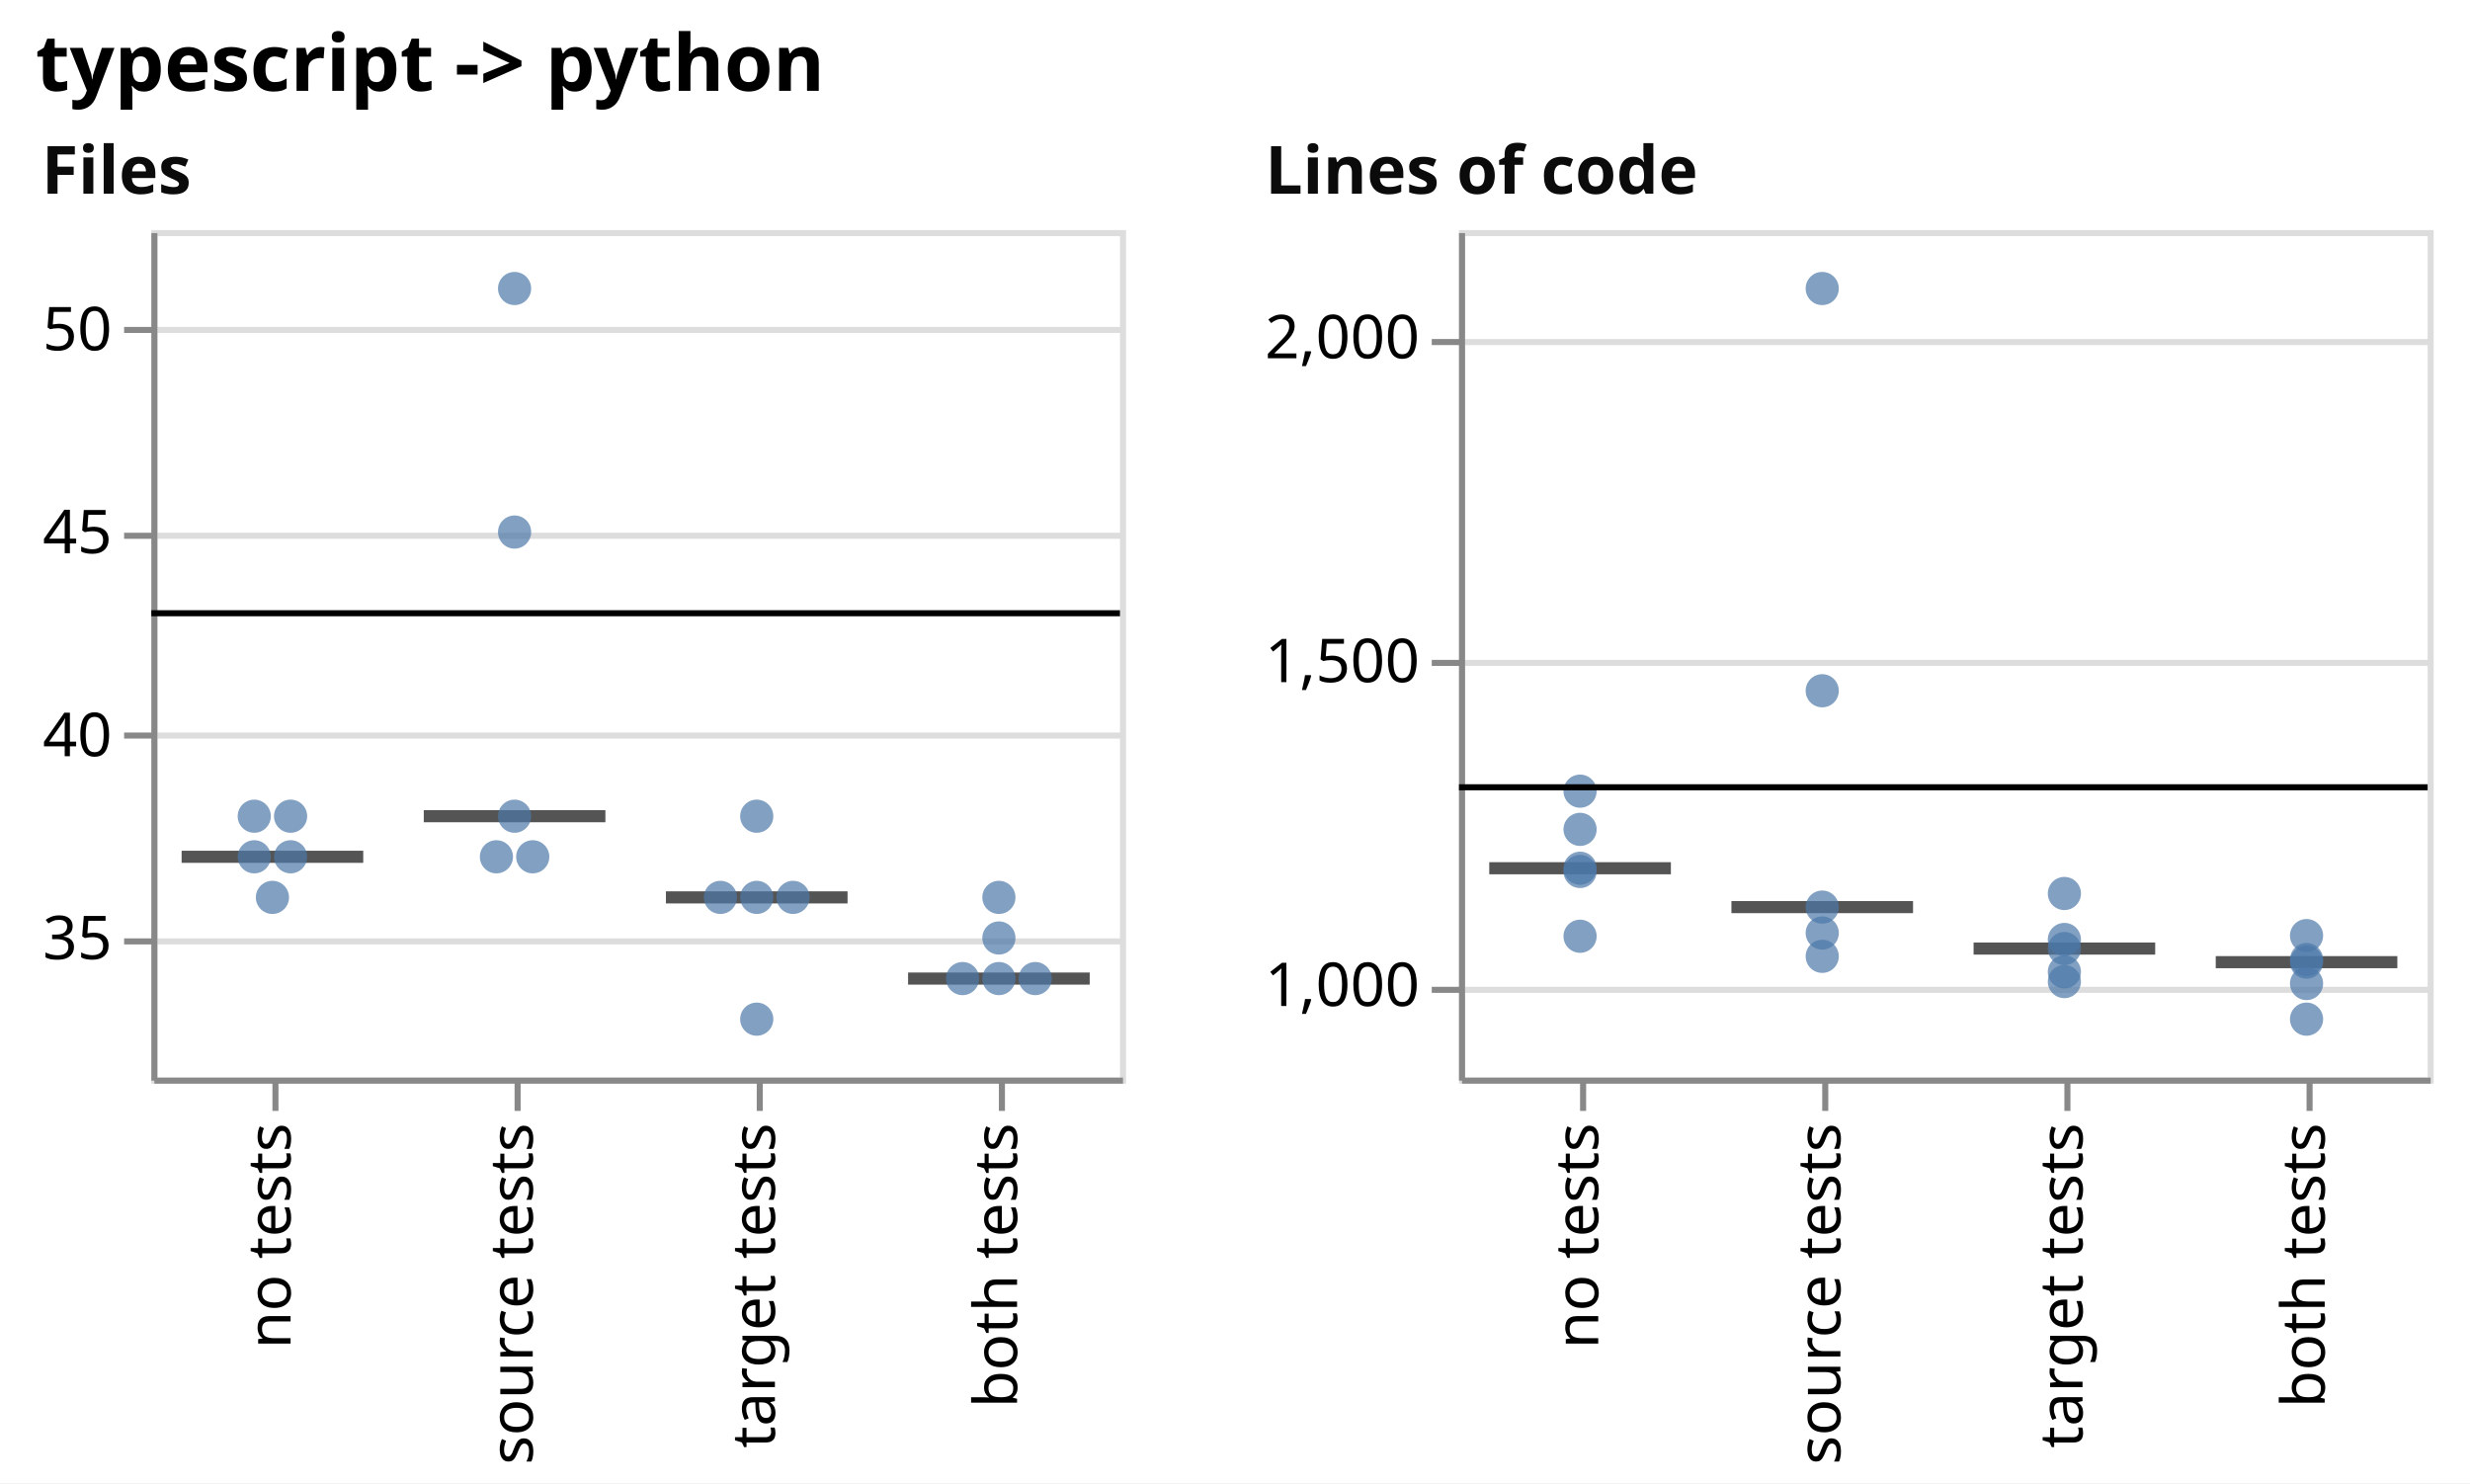
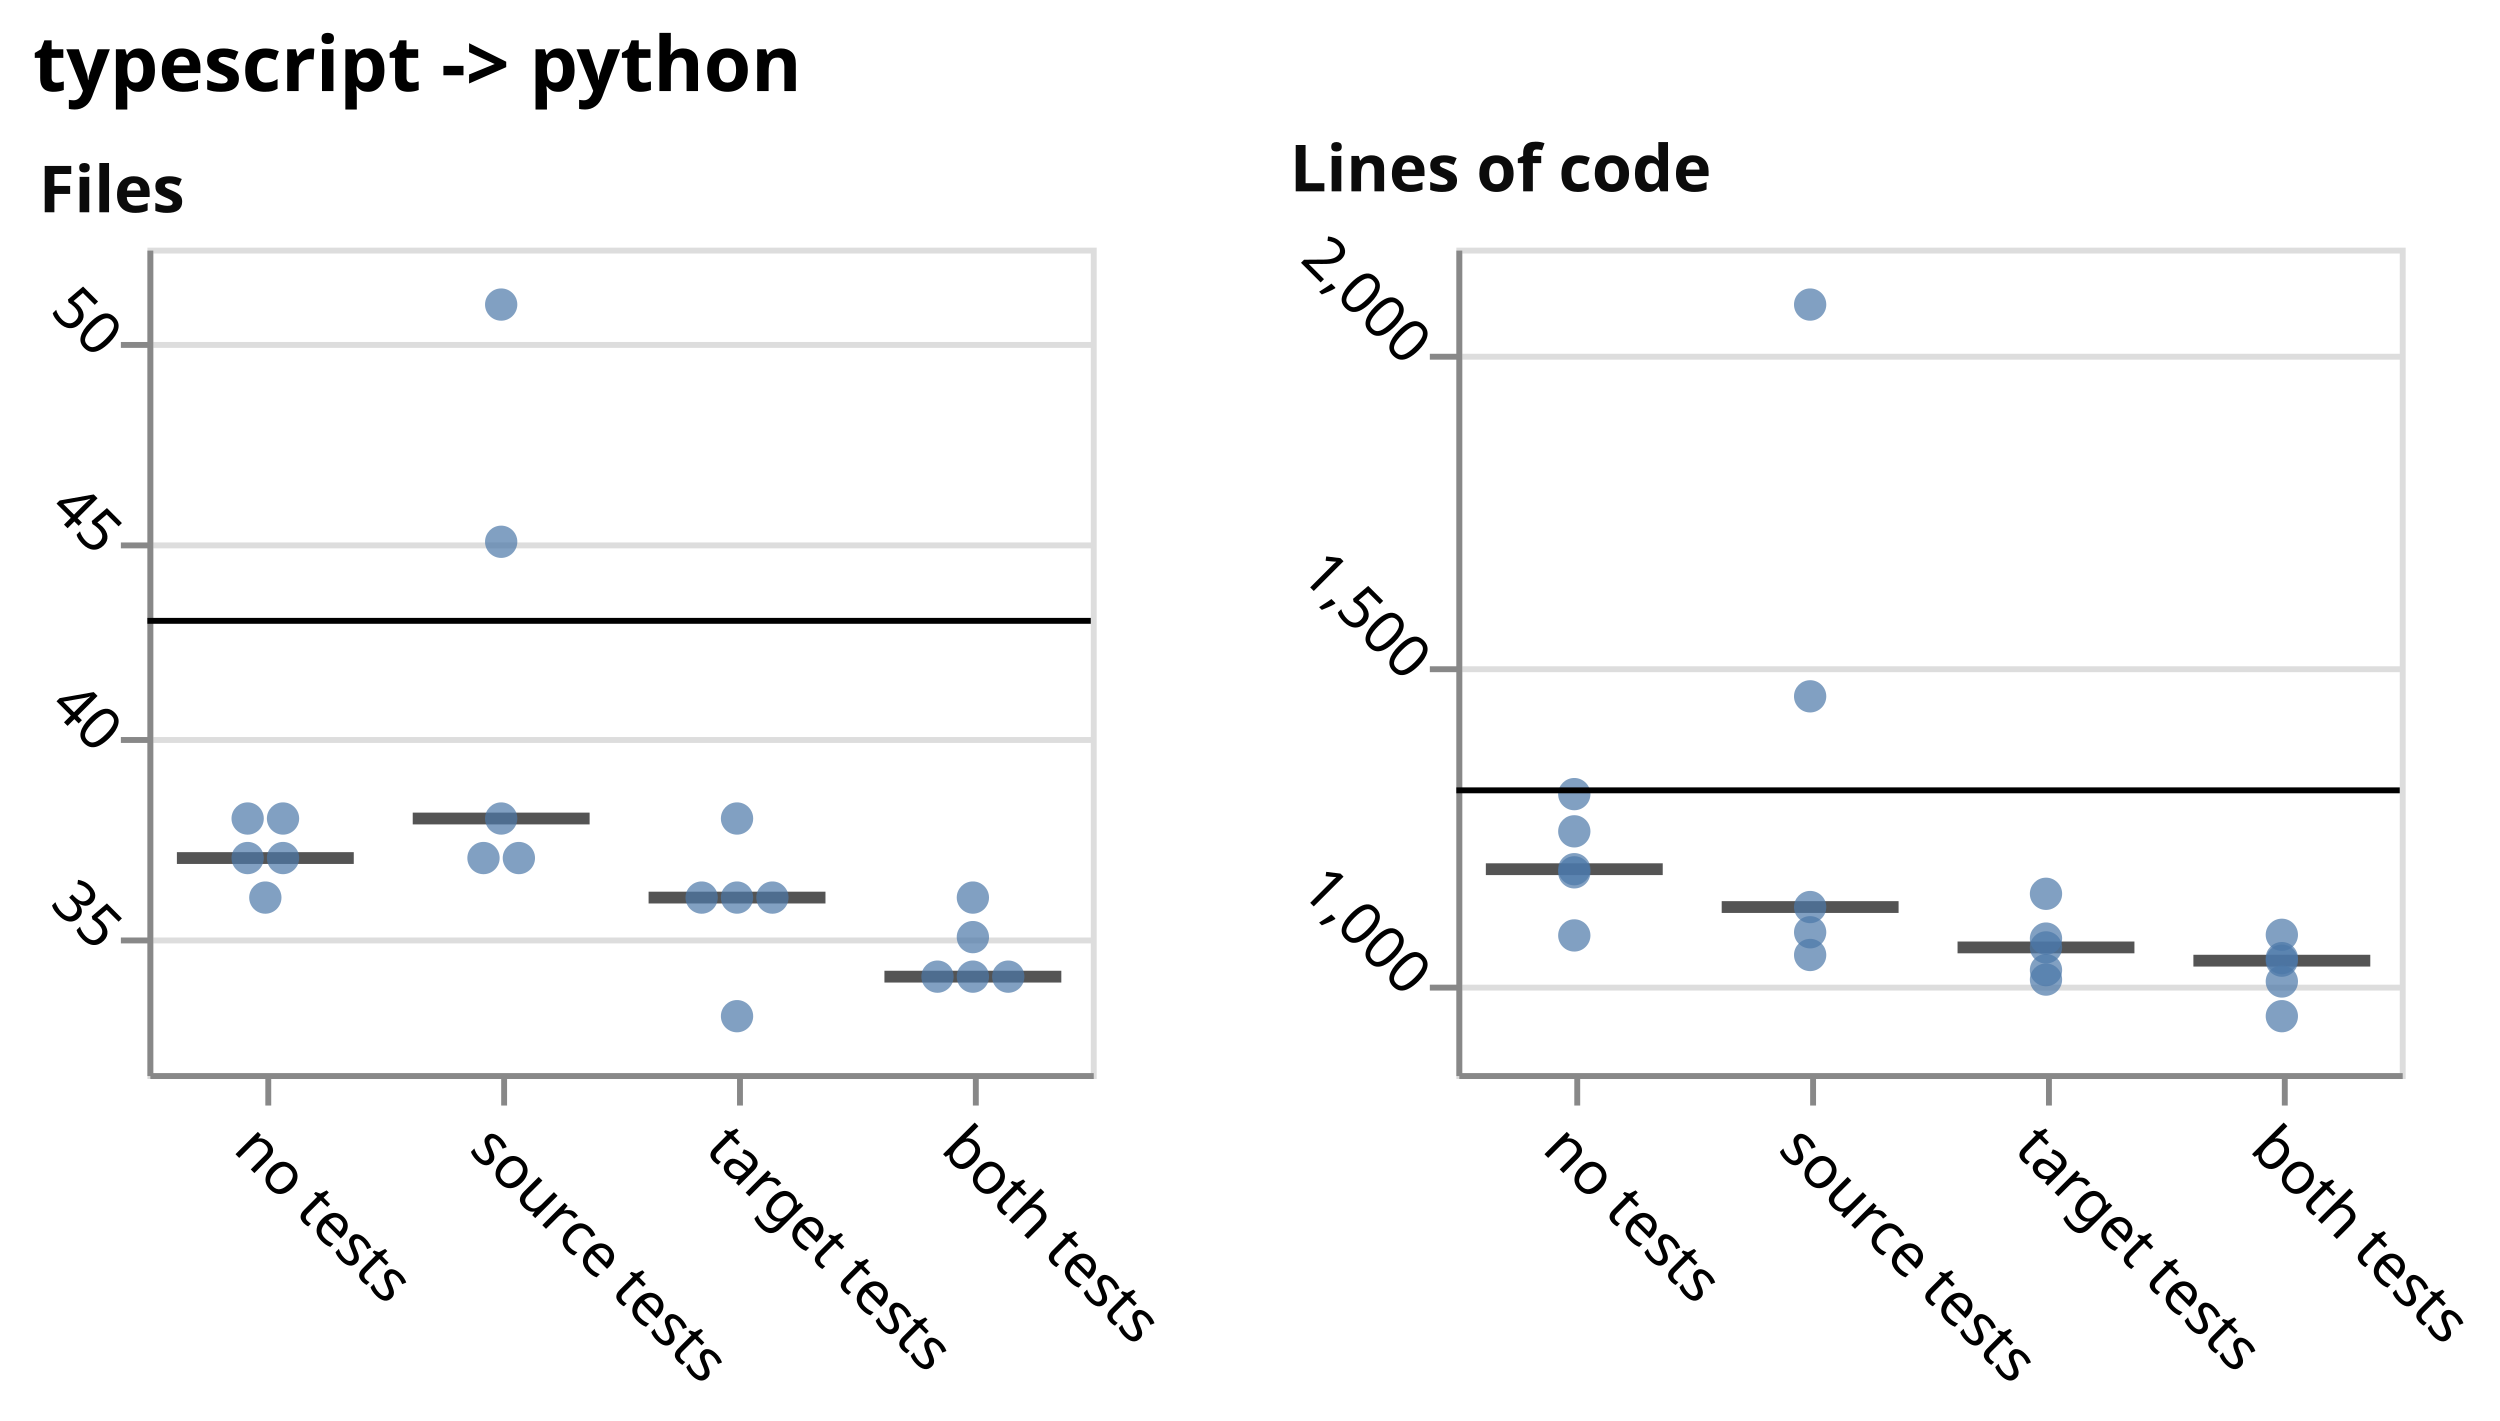
- <svg xmlns="http://www.w3.org/2000/svg" version="1.1" class="marks" width="408" height="245" viewBox="0 0 408 245">
-   <rect width="408" height="245" fill="white" />
-   <g fill="none" stroke-miterlimit="10" transform="translate(25,38)">
+ <svg xmlns="http://www.w3.org/2000/svg" version="1.1" class="marks" width="424" height="241" viewBox="0 0 424 241">
+   <rect width="424" height="241" fill="white" />
+   <g fill="none" stroke-miterlimit="10" transform="translate(25,42)">
    <g class="mark-group role-frame root" role="graphics-object" aria-roledescription="group mark container">
      <g transform="translate(0,0)">
        <path class="background" aria-hidden="true" d="M0,0h0v0h0Z" />
        <g>
          <g class="mark-group role-scope concat_0_group" role="graphics-object" aria-roledescription="group mark container">
            <g transform="translate(0,0)">
              <path class="background" aria-hidden="true" d="M0.5,0.5h160v140h-160Z" stroke="#ddd" />
              <g>
                <g class="mark-group role-axis" aria-hidden="true">
                  <g transform="translate(0.5,0.5)">
                    <path class="background" aria-hidden="true" d="M0,0h0v0h0Z" pointer-events="none" />
                    <g>
                      <g class="mark-rule role-axis-grid" pointer-events="none">
                        <line transform="translate(0,117)" x2="160" y2="0" stroke="#ddd" stroke-width="1" opacity="1" />
                        <line transform="translate(0,83)" x2="160" y2="0" stroke="#ddd" stroke-width="1" opacity="1" />
                        <line transform="translate(0,50)" x2="160" y2="0" stroke="#ddd" stroke-width="1" opacity="1" />
                        <line transform="translate(0,16)" x2="160" y2="0" stroke="#ddd" stroke-width="1" opacity="1" />
                      </g>
                    </g>
                    <path class="foreground" aria-hidden="true" d="" pointer-events="none" display="none" />
                  </g>
                </g>
                <g class="mark-group role-axis" role="graphics-symbol" aria-roledescription="axis" aria-label="X-axis for a discrete scale with 4 values: no tests, source tests, target tests, both tests">
                  <g transform="translate(0.5,140.5)">
                    <path class="background" aria-hidden="true" d="M0,0h0v0h0Z" pointer-events="none" />
                    <g>
                      <g class="mark-rule role-axis-tick" pointer-events="none">
                        <line transform="translate(20,0)" x2="0" y2="5" stroke="#888" stroke-width="1" opacity="1" />
                        <line transform="translate(60,0)" x2="0" y2="5" stroke="#888" stroke-width="1" opacity="1" />
                        <line transform="translate(100,0)" x2="0" y2="5" stroke="#888" stroke-width="1" opacity="1" />
                        <line transform="translate(140,0)" x2="0" y2="5" stroke="#888" stroke-width="1" opacity="1" />
                      </g>
                      <g class="mark-text role-axis-label" pointer-events="none">
-                         <text text-anchor="end" transform="translate(19.5,7) rotate(270) translate(0,3)" font-family="sans-serif" font-size="10px" fill="#000" opacity="1">no tests</text>
-                         <text text-anchor="end" transform="translate(59.5,7) rotate(270) translate(0,3)" font-family="sans-serif" font-size="10px" fill="#000" opacity="1">source tests</text>
-                         <text text-anchor="end" transform="translate(99.5,7) rotate(270) translate(0,3)" font-family="sans-serif" font-size="10px" fill="#000" opacity="1">target tests</text>
-                         <text text-anchor="end" transform="translate(139.5,7) rotate(270) translate(0,3)" font-family="sans-serif" font-size="10px" fill="#000" opacity="1">both tests</text>
+                         <text text-anchor="start" transform="translate(19.5,7) rotate(45) translate(0,8)" font-family="sans-serif" font-size="10px" fill="#000" opacity="1">no tests</text>
+                         <text text-anchor="start" transform="translate(59.5,7) rotate(45) translate(0,8)" font-family="sans-serif" font-size="10px" fill="#000" opacity="1">source tests</text>
+                         <text text-anchor="start" transform="translate(99.5,7) rotate(45) translate(0,8)" font-family="sans-serif" font-size="10px" fill="#000" opacity="1">target tests</text>
+                         <text text-anchor="start" transform="translate(139.5,7) rotate(45) translate(0,8)" font-family="sans-serif" font-size="10px" fill="#000" opacity="1">both tests</text>
                      </g>
                      <g class="mark-rule role-axis-domain" pointer-events="none">
                        <line transform="translate(0,0)" x2="160" y2="0" stroke="#888" stroke-width="1" opacity="1" />
                      </g>
                    </g>
                    <path class="foreground" aria-hidden="true" d="" pointer-events="none" display="none" />
                  </g>
                </g>
                <g class="mark-group role-axis" role="graphics-symbol" aria-roledescription="axis" aria-label="Y-axis for a linear scale with values from 32 to 52">
                  <g transform="translate(0.5,0.5)">
                    <path class="background" aria-hidden="true" d="M0,0h0v0h0Z" pointer-events="none" />
                    <g>
                      <g class="mark-rule role-axis-tick" pointer-events="none">
                        <line transform="translate(0,117)" x2="-5" y2="0" stroke="#888" stroke-width="1" opacity="1" />
                        <line transform="translate(0,83)" x2="-5" y2="0" stroke="#888" stroke-width="1" opacity="1" />
                        <line transform="translate(0,50)" x2="-5" y2="0" stroke="#888" stroke-width="1" opacity="1" />
                        <line transform="translate(0,16)" x2="-5" y2="0" stroke="#888" stroke-width="1" opacity="1" />
                      </g>
                      <g class="mark-text role-axis-label" pointer-events="none">
-                         <text text-anchor="end" transform="translate(-7,119.9349)" font-family="sans-serif" font-size="10px" fill="#000" opacity="1">35</text>
-                         <text text-anchor="end" transform="translate(-7,86.40996)" font-family="sans-serif" font-size="10px" fill="#000" opacity="1">40</text>
-                         <text text-anchor="end" transform="translate(-7,52.88506)" font-family="sans-serif" font-size="10px" fill="#000" opacity="1">45</text>
-                         <text text-anchor="end" transform="translate(-7,19.36015)" font-family="sans-serif" font-size="10px" fill="#000" opacity="1">50</text>
+                         <text text-anchor="end" transform="translate(-7,116.9349) rotate(45) translate(0,3)" font-family="sans-serif" font-size="10px" fill="#000" opacity="1">35</text>
+                         <text text-anchor="end" transform="translate(-7,83.40996) rotate(45) translate(0,3)" font-family="sans-serif" font-size="10px" fill="#000" opacity="1">40</text>
+                         <text text-anchor="end" transform="translate(-7,49.88506) rotate(45) translate(0,3)" font-family="sans-serif" font-size="10px" fill="#000" opacity="1">45</text>
+                         <text text-anchor="end" transform="translate(-7,16.36015) rotate(45) translate(0,3)" font-family="sans-serif" font-size="10px" fill="#000" opacity="1">50</text>
                      </g>
                      <g class="mark-rule role-axis-domain" pointer-events="none">
                        <line transform="translate(0,140)" x2="0" y2="-140" stroke="#888" stroke-width="1" opacity="1" />
                      </g>
                    </g>
                    <path class="foreground" aria-hidden="true" d="" pointer-events="none" display="none" />
                  </g>
                </g>
                <g class="mark-rect role-mark concat_0_layer_0_marks" role="graphics-object" aria-roledescription="rect mark container">
                  <path aria-label="condition: no tests; Median of value: 37" role="graphics-symbol" aria-roledescription="tick" d="M5,102.525h30v2h-30Z" fill="#0b0b0b" opacity="0.7" />
                  <path aria-label="condition: source tests; Median of value: 38" role="graphics-symbol" aria-roledescription="tick" d="M45,95.82h30v2h-30Z" fill="#0b0b0b" opacity="0.7" />
                  <path aria-label="condition: target tests; Median of value: 36" role="graphics-symbol" aria-roledescription="tick" d="M85,109.23h30v2h-30Z" fill="#0b0b0b" opacity="0.7" />
                  <path aria-label="condition: both tests; Median of value: 34" role="graphics-symbol" aria-roledescription="tick" d="M125,122.64h30v2h-30Z" fill="#0b0b0b" opacity="0.7" />
                </g>
                <g class="mark-symbol role-mark concat_0_layer_1_marks" role="graphics-object" aria-roledescription="symbol mark container">
                  <path aria-label="condition: no tests; value: 37; nudge: −0.5" role="graphics-symbol" aria-roledescription="point" transform="translate(17,103.5249)" d="M2.739,0A2.739,2.739,0,1,1,-2.739,0A2.739,2.739,0,1,1,2.739,0" fill="#4c78a8" stroke-width="2" opacity="0.7" />
                  <path aria-label="condition: no tests; value: 37; nudge: 0.5" role="graphics-symbol" aria-roledescription="point" transform="translate(23,103.5249)" d="M2.739,0A2.739,2.739,0,1,1,-2.739,0A2.739,2.739,0,1,1,2.739,0" fill="#4c78a8" stroke-width="2" opacity="0.7" />
                  <path aria-label="condition: no tests; value: 38; nudge: −0.5" role="graphics-symbol" aria-roledescription="point" transform="translate(17,96.81992)" d="M2.739,0A2.739,2.739,0,1,1,-2.739,0A2.739,2.739,0,1,1,2.739,0" fill="#4c78a8" stroke-width="2" opacity="0.7" />
                  <path aria-label="condition: no tests; value: 38; nudge: 0.5" role="graphics-symbol" aria-roledescription="point" transform="translate(23,96.81992)" d="M2.739,0A2.739,2.739,0,1,1,-2.739,0A2.739,2.739,0,1,1,2.739,0" fill="#4c78a8" stroke-width="2" opacity="0.7" />
                  <path aria-label="condition: no tests; value: 36; nudge: 0" role="graphics-symbol" aria-roledescription="point" transform="translate(20,110.2299)" d="M2.739,0A2.739,2.739,0,1,1,-2.739,0A2.739,2.739,0,1,1,2.739,0" fill="#4c78a8" stroke-width="2" opacity="0.7" />
                  <path aria-label="condition: source tests; value: 37; nudge: −0.5" role="graphics-symbol" aria-roledescription="point" transform="translate(57,103.5249)" d="M2.739,0A2.739,2.739,0,1,1,-2.739,0A2.739,2.739,0,1,1,2.739,0" fill="#4c78a8" stroke-width="2" opacity="0.7" />
                  <path aria-label="condition: source tests; value: 37; nudge: 0.5" role="graphics-symbol" aria-roledescription="point" transform="translate(63,103.5249)" d="M2.739,0A2.739,2.739,0,1,1,-2.739,0A2.739,2.739,0,1,1,2.739,0" fill="#4c78a8" stroke-width="2" opacity="0.7" />
                  <path aria-label="condition: source tests; value: 38; nudge: 0" role="graphics-symbol" aria-roledescription="point" transform="translate(60,96.81992)" d="M2.739,0A2.739,2.739,0,1,1,-2.739,0A2.739,2.739,0,1,1,2.739,0" fill="#4c78a8" stroke-width="2" opacity="0.7" />
                  <path aria-label="condition: source tests; value: 45; nudge: 0" role="graphics-symbol" aria-roledescription="point" transform="translate(60,49.88506)" d="M2.739,0A2.739,2.739,0,1,1,-2.739,0A2.739,2.739,0,1,1,2.739,0" fill="#4c78a8" stroke-width="2" opacity="0.7" />
                  <path aria-label="condition: source tests; value: 51; nudge: 0" role="graphics-symbol" aria-roledescription="point" transform="translate(60,9.655172)" d="M2.739,0A2.739,2.739,0,1,1,-2.739,0A2.739,2.739,0,1,1,2.739,0" fill="#4c78a8" stroke-width="2" opacity="0.7" />
                  <path aria-label="condition: target tests; value: 38; nudge: 0" role="graphics-symbol" aria-roledescription="point" transform="translate(100,96.81992)" d="M2.739,0A2.739,2.739,0,1,1,-2.739,0A2.739,2.739,0,1,1,2.739,0" fill="#4c78a8" stroke-width="2" opacity="0.7" />
                  <path aria-label="condition: target tests; value: 36; nudge: −1" role="graphics-symbol" aria-roledescription="point" transform="translate(94,110.2299)" d="M2.739,0A2.739,2.739,0,1,1,-2.739,0A2.739,2.739,0,1,1,2.739,0" fill="#4c78a8" stroke-width="2" opacity="0.7" />
                  <path aria-label="condition: target tests; value: 36; nudge: 0" role="graphics-symbol" aria-roledescription="point" transform="translate(100,110.2299)" d="M2.739,0A2.739,2.739,0,1,1,-2.739,0A2.739,2.739,0,1,1,2.739,0" fill="#4c78a8" stroke-width="2" opacity="0.7" />
                  <path aria-label="condition: target tests; value: 36; nudge: 1" role="graphics-symbol" aria-roledescription="point" transform="translate(106,110.2299)" d="M2.739,0A2.739,2.739,0,1,1,-2.739,0A2.739,2.739,0,1,1,2.739,0" fill="#4c78a8" stroke-width="2" opacity="0.7" />
                  <path aria-label="condition: target tests; value: 33; nudge: 0" role="graphics-symbol" aria-roledescription="point" transform="translate(100,130.3448)" d="M2.739,0A2.739,2.739,0,1,1,-2.739,0A2.739,2.739,0,1,1,2.739,0" fill="#4c78a8" stroke-width="2" opacity="0.7" />
                  <path aria-label="condition: both tests; value: 34; nudge: −1" role="graphics-symbol" aria-roledescription="point" transform="translate(134,123.6398)" d="M2.739,0A2.739,2.739,0,1,1,-2.739,0A2.739,2.739,0,1,1,2.739,0" fill="#4c78a8" stroke-width="2" opacity="0.7" />
                  <path aria-label="condition: both tests; value: 34; nudge: 0" role="graphics-symbol" aria-roledescription="point" transform="translate(140,123.6398)" d="M2.739,0A2.739,2.739,0,1,1,-2.739,0A2.739,2.739,0,1,1,2.739,0" fill="#4c78a8" stroke-width="2" opacity="0.7" />
                  <path aria-label="condition: both tests; value: 34; nudge: 1" role="graphics-symbol" aria-roledescription="point" transform="translate(146,123.6398)" d="M2.739,0A2.739,2.739,0,1,1,-2.739,0A2.739,2.739,0,1,1,2.739,0" fill="#4c78a8" stroke-width="2" opacity="0.7" />
                  <path aria-label="condition: both tests; value: 35; nudge: 0" role="graphics-symbol" aria-roledescription="point" transform="translate(140,116.9349)" d="M2.739,0A2.739,2.739,0,1,1,-2.739,0A2.739,2.739,0,1,1,2.739,0" fill="#4c78a8" stroke-width="2" opacity="0.7" />
                  <path aria-label="condition: both tests; value: 36; nudge: 0" role="graphics-symbol" aria-roledescription="point" transform="translate(140,110.2299)" d="M2.739,0A2.739,2.739,0,1,1,-2.739,0A2.739,2.739,0,1,1,2.739,0" fill="#4c78a8" stroke-width="2" opacity="0.7" />
                </g>
                <g class="mark-rule role-mark concat_0_layer_2_marks" role="graphics-object" aria-roledescription="rule mark container">
                  <line aria-label="Median of reference: 43" role="graphics-symbol" aria-roledescription="rule mark" transform="translate(160,63.29502)" x2="-160" y2="0" stroke="black" />
                </g>
                <g class="mark-group role-title">
-                   <g transform="translate(-18.12305,-15)">
+                   <g transform="translate(-18.40072,-15)">
                    <path class="background" aria-hidden="true" d="M0,0h0v0h0Z" pointer-events="none" />
                    <g>
                      <g class="mark-text role-title-text" role="graphics-symbol" aria-roledescription="title" aria-label="Title text 'Files'" pointer-events="none">
                        <text text-anchor="start" transform="translate(0,9)" font-family="sans-serif" font-size="11px" font-weight="bold" fill="#0b0b0b" opacity="1">Files</text>
                      </g>
                    </g>
                    <path class="foreground" aria-hidden="true" d="" pointer-events="none" display="none" />
                  </g>
                </g>
              </g>
              <path class="foreground" aria-hidden="true" d="" display="none" />
            </g>
          </g>
          <g class="mark-group role-scope concat_1_group" role="graphics-object" aria-roledescription="group mark container">
-             <g transform="translate(216,0)">
+             <g transform="translate(222,0)">
              <path class="background" aria-hidden="true" d="M0.5,0.5h160v140h-160Z" stroke="#ddd" />
              <g>
                <g class="mark-group role-axis" aria-hidden="true">
                  <g transform="translate(0.5,0.5)">
                    <path class="background" aria-hidden="true" d="M0,0h0v0h0Z" pointer-events="none" />
                    <g>
                      <g class="mark-rule role-axis-grid" pointer-events="none">
                        <line transform="translate(0,125)" x2="160" y2="0" stroke="#ddd" stroke-width="1" opacity="1" />
                        <line transform="translate(0,71)" x2="160" y2="0" stroke="#ddd" stroke-width="1" opacity="1" />
                        <line transform="translate(0,18)" x2="160" y2="0" stroke="#ddd" stroke-width="1" opacity="1" />
                      </g>
                    </g>
                    <path class="foreground" aria-hidden="true" d="" pointer-events="none" display="none" />
                  </g>
                </g>
                <g class="mark-group role-axis" role="graphics-symbol" aria-roledescription="axis" aria-label="X-axis for a discrete scale with 4 values: no tests, source tests, target tests, both tests">
                  <g transform="translate(0.5,140.5)">
                    <path class="background" aria-hidden="true" d="M0,0h0v0h0Z" pointer-events="none" />
                    <g>
                      <g class="mark-rule role-axis-tick" pointer-events="none">
                        <line transform="translate(20,0)" x2="0" y2="5" stroke="#888" stroke-width="1" opacity="1" />
                        <line transform="translate(60,0)" x2="0" y2="5" stroke="#888" stroke-width="1" opacity="1" />
                        <line transform="translate(100,0)" x2="0" y2="5" stroke="#888" stroke-width="1" opacity="1" />
                        <line transform="translate(140,0)" x2="0" y2="5" stroke="#888" stroke-width="1" opacity="1" />
                      </g>
                      <g class="mark-text role-axis-label" pointer-events="none">
-                         <text text-anchor="end" transform="translate(19.5,7) rotate(270) translate(0,3)" font-family="sans-serif" font-size="10px" fill="#000" opacity="1">no tests</text>
-                         <text text-anchor="end" transform="translate(59.5,7) rotate(270) translate(0,3)" font-family="sans-serif" font-size="10px" fill="#000" opacity="1">source tests</text>
-                         <text text-anchor="end" transform="translate(99.5,7) rotate(270) translate(0,3)" font-family="sans-serif" font-size="10px" fill="#000" opacity="1">target tests</text>
-                         <text text-anchor="end" transform="translate(139.5,7) rotate(270) translate(0,3)" font-family="sans-serif" font-size="10px" fill="#000" opacity="1">both tests</text>
+                         <text text-anchor="start" transform="translate(19.5,7) rotate(45) translate(0,8)" font-family="sans-serif" font-size="10px" fill="#000" opacity="1">no tests</text>
+                         <text text-anchor="start" transform="translate(59.5,7) rotate(45) translate(0,8)" font-family="sans-serif" font-size="10px" fill="#000" opacity="1">source tests</text>
+                         <text text-anchor="start" transform="translate(99.5,7) rotate(45) translate(0,8)" font-family="sans-serif" font-size="10px" fill="#000" opacity="1">target tests</text>
+                         <text text-anchor="start" transform="translate(139.5,7) rotate(45) translate(0,8)" font-family="sans-serif" font-size="10px" fill="#000" opacity="1">both tests</text>
                      </g>
                      <g class="mark-rule role-axis-domain" pointer-events="none">
                        <line transform="translate(0,0)" x2="160" y2="0" stroke="#888" stroke-width="1" opacity="1" />
                      </g>
                    </g>
                    <path class="foreground" aria-hidden="true" d="" pointer-events="none" display="none" />
                  </g>
                </g>
                <g class="mark-group role-axis" role="graphics-symbol" aria-roledescription="axis" aria-label="Y-axis for a linear scale with values from 857 to 2,165">
                  <g transform="translate(0.5,0.5)">
                    <path class="background" aria-hidden="true" d="M0,0h0v0h0Z" pointer-events="none" />
                    <g>
                      <g class="mark-rule role-axis-tick" pointer-events="none">
                        <line transform="translate(0,125)" x2="-5" y2="0" stroke="#888" stroke-width="1" opacity="1" />
                        <line transform="translate(0,71)" x2="-5" y2="0" stroke="#888" stroke-width="1" opacity="1" />
                        <line transform="translate(0,18)" x2="-5" y2="0" stroke="#888" stroke-width="1" opacity="1" />
                      </g>
                      <g class="mark-text role-axis-label" pointer-events="none">
-                         <text text-anchor="end" transform="translate(-7,127.6741)" font-family="sans-serif" font-size="10px" fill="#000" opacity="1">1,000</text>
-                         <text text-anchor="end" transform="translate(-7,74.17694)" font-family="sans-serif" font-size="10px" fill="#000" opacity="1">1,500</text>
-                         <text text-anchor="end" transform="translate(-7,20.67975)" font-family="sans-serif" font-size="10px" fill="#000" opacity="1">2,000</text>
+                         <text text-anchor="end" transform="translate(-7,124.6741) rotate(45) translate(0,3)" font-family="sans-serif" font-size="10px" fill="#000" opacity="1">1,000</text>
+                         <text text-anchor="end" transform="translate(-7,71.17694) rotate(45) translate(0,3)" font-family="sans-serif" font-size="10px" fill="#000" opacity="1">1,500</text>
+                         <text text-anchor="end" transform="translate(-7,17.67975) rotate(45) translate(0,3)" font-family="sans-serif" font-size="10px" fill="#000" opacity="1">2,000</text>
                      </g>
                      <g class="mark-rule role-axis-domain" pointer-events="none">
                        <line transform="translate(0,140)" x2="0" y2="-140" stroke="#888" stroke-width="1" opacity="1" />
                      </g>
                    </g>
                    <path class="foreground" aria-hidden="true" d="" pointer-events="none" display="none" />
                  </g>
                </g>
                <g class="mark-rect role-mark concat_1_layer_0_marks" role="graphics-object" aria-roledescription="rect mark container">
                  <path aria-label="condition: no tests; Median of value: 1180" role="graphics-symbol" aria-roledescription="tick" d="M5,104.415h30v2h-30Z" fill="#0b0b0b" opacity="0.7" />
                  <path aria-label="condition: source tests; Median of value: 1120" role="graphics-symbol" aria-roledescription="tick" d="M45,110.835h30v2h-30Z" fill="#0b0b0b" opacity="0.7" />
                  <path aria-label="condition: target tests; Median of value: 1056" role="graphics-symbol" aria-roledescription="tick" d="M85,117.682h30v2h-30Z" fill="#0b0b0b" opacity="0.7" />
                  <path aria-label="condition: both tests; Median of value: 1035" role="graphics-symbol" aria-roledescription="tick" d="M125,119.929h30v2h-30Z" fill="#0b0b0b" opacity="0.7" />
                </g>
                <g class="mark-symbol role-mark concat_1_layer_1_marks" role="graphics-object" aria-roledescription="symbol mark container">
                  <path aria-label="condition: no tests; value: 1175; nudge: 0" role="graphics-symbol" aria-roledescription="point" transform="translate(20,105.9501)" d="M2.739,0A2.739,2.739,0,1,1,-2.739,0A2.739,2.739,0,1,1,2.739,0" fill="#4c78a8" stroke-width="2" opacity="0.7" />
                  <path aria-label="condition: no tests; value: 1299; nudge: 0" role="graphics-symbol" aria-roledescription="point" transform="translate(20,92.68281)" d="M2.739,0A2.739,2.739,0,1,1,-2.739,0A2.739,2.739,0,1,1,2.739,0" fill="#4c78a8" stroke-width="2" opacity="0.7" />
                  <path aria-label="condition: no tests; value: 1180; nudge: 0" role="graphics-symbol" aria-roledescription="point" transform="translate(20,105.4151)" d="M2.739,0A2.739,2.739,0,1,1,-2.739,0A2.739,2.739,0,1,1,2.739,0" fill="#4c78a8" stroke-width="2" opacity="0.7" />
                  <path aria-label="condition: no tests; value: 1240; nudge: 0" role="graphics-symbol" aria-roledescription="point" transform="translate(20,98.99548)" d="M2.739,0A2.739,2.739,0,1,1,-2.739,0A2.739,2.739,0,1,1,2.739,0" fill="#4c78a8" stroke-width="2" opacity="0.7" />
                  <path aria-label="condition: no tests; value: 1075; nudge: 0" role="graphics-symbol" aria-roledescription="point" transform="translate(20,116.6495)" d="M2.739,0A2.739,2.739,0,1,1,-2.739,0A2.739,2.739,0,1,1,2.739,0" fill="#4c78a8" stroke-width="2" opacity="0.7" />
                  <path aria-label="condition: source tests; value: 1080; nudge: 0" role="graphics-symbol" aria-roledescription="point" transform="translate(60,116.1146)" d="M2.739,0A2.739,2.739,0,1,1,-2.739,0A2.739,2.739,0,1,1,2.739,0" fill="#4c78a8" stroke-width="2" opacity="0.7" />
                  <path aria-label="condition: source tests; value: 1120; nudge: 0" role="graphics-symbol" aria-roledescription="point" transform="translate(60,111.8348)" d="M2.739,0A2.739,2.739,0,1,1,-2.739,0A2.739,2.739,0,1,1,2.739,0" fill="#4c78a8" stroke-width="2" opacity="0.7" />
                  <path aria-label="condition: source tests; value: 1454; nudge: 0" role="graphics-symbol" aria-roledescription="point" transform="translate(60,76.09868)" d="M2.739,0A2.739,2.739,0,1,1,-2.739,0A2.739,2.739,0,1,1,2.739,0" fill="#4c78a8" stroke-width="2" opacity="0.7" />
                  <path aria-label="condition: source tests; value: 1044; nudge: 0" role="graphics-symbol" aria-roledescription="point" transform="translate(60,119.9664)" d="M2.739,0A2.739,2.739,0,1,1,-2.739,0A2.739,2.739,0,1,1,2.739,0" fill="#4c78a8" stroke-width="2" opacity="0.7" />
                  <path aria-label="condition: source tests; value: 2075; nudge: 0" role="graphics-symbol" aria-roledescription="point" transform="translate(60,9.655172)" d="M2.739,0A2.739,2.739,0,1,1,-2.739,0A2.739,2.739,0,1,1,2.739,0" fill="#4c78a8" stroke-width="2" opacity="0.7" />
                  <path aria-label="condition: target tests; value: 1141; nudge: 0" role="graphics-symbol" aria-roledescription="point" transform="translate(100,109.5879)" d="M2.739,0A2.739,2.739,0,1,1,-2.739,0A2.739,2.739,0,1,1,2.739,0" fill="#4c78a8" stroke-width="2" opacity="0.7" />
                  <path aria-label="condition: target tests; value: 1056; nudge: 0" role="graphics-symbol" aria-roledescription="point" transform="translate(100,118.6824)" d="M2.739,0A2.739,2.739,0,1,1,-2.739,0A2.739,2.739,0,1,1,2.739,0" fill="#4c78a8" stroke-width="2" opacity="0.7" />
                  <path aria-label="condition: target tests; value: 1020; nudge: 0" role="graphics-symbol" aria-roledescription="point" transform="translate(100,122.5342)" d="M2.739,0A2.739,2.739,0,1,1,-2.739,0A2.739,2.739,0,1,1,2.739,0" fill="#4c78a8" stroke-width="2" opacity="0.7" />
                  <path aria-label="condition: target tests; value: 1070; nudge: 0" role="graphics-symbol" aria-roledescription="point" transform="translate(100,117.1845)" d="M2.739,0A2.739,2.739,0,1,1,-2.739,0A2.739,2.739,0,1,1,2.739,0" fill="#4c78a8" stroke-width="2" opacity="0.7" />
                  <path aria-label="condition: target tests; value: 1005; nudge: 0" role="graphics-symbol" aria-roledescription="point" transform="translate(100,124.1392)" d="M2.739,0A2.739,2.739,0,1,1,-2.739,0A2.739,2.739,0,1,1,2.739,0" fill="#4c78a8" stroke-width="2" opacity="0.7" />
                  <path aria-label="condition: both tests; value: 1076; nudge: 0" role="graphics-symbol" aria-roledescription="point" transform="translate(140,116.5426)" d="M2.739,0A2.739,2.739,0,1,1,-2.739,0A2.739,2.739,0,1,1,2.739,0" fill="#4c78a8" stroke-width="2" opacity="0.7" />
                  <path aria-label="condition: both tests; value: 947; nudge: 0" role="graphics-symbol" aria-roledescription="point" transform="translate(140,130.3448)" d="M2.739,0A2.739,2.739,0,1,1,-2.739,0A2.739,2.739,0,1,1,2.739,0" fill="#4c78a8" stroke-width="2" opacity="0.7" />
                  <path aria-label="condition: both tests; value: 1035; nudge: 0" role="graphics-symbol" aria-roledescription="point" transform="translate(140,120.9293)" d="M2.739,0A2.739,2.739,0,1,1,-2.739,0A2.739,2.739,0,1,1,2.739,0" fill="#4c78a8" stroke-width="2" opacity="0.7" />
                  <path aria-label="condition: both tests; value: 1039; nudge: 0" role="graphics-symbol" aria-roledescription="point" transform="translate(140,120.5013)" d="M2.739,0A2.739,2.739,0,1,1,-2.739,0A2.739,2.739,0,1,1,2.739,0" fill="#4c78a8" stroke-width="2" opacity="0.7" />
                  <path aria-label="condition: both tests; value: 1002; nudge: 0" role="graphics-symbol" aria-roledescription="point" transform="translate(140,124.4601)" d="M2.739,0A2.739,2.739,0,1,1,-2.739,0A2.739,2.739,0,1,1,2.739,0" fill="#4c78a8" stroke-width="2" opacity="0.7" />
                </g>
                <g class="mark-rule role-mark concat_1_layer_2_marks" role="graphics-object" aria-roledescription="rule mark container">
                  <line aria-label="Median of reference: 1305" role="graphics-symbol" aria-roledescription="rule mark" transform="translate(160,92.04084)" x2="-160" y2="0" stroke="black" />
                </g>
                <g class="mark-group role-title">
-                   <g transform="translate(-32.02441,-15)">
+                   <g transform="translate(-28.23047,-18.55072)">
                    <path class="background" aria-hidden="true" d="M0,0h0v0h0Z" pointer-events="none" />
                    <g>
                      <g class="mark-text role-title-text" role="graphics-symbol" aria-roledescription="title" aria-label="Title text 'Lines of code'" pointer-events="none">
                        <text text-anchor="start" transform="translate(0,9)" font-family="sans-serif" font-size="11px" font-weight="bold" fill="#0b0b0b" opacity="1">Lines of code</text>
                      </g>
                    </g>
                    <path class="foreground" aria-hidden="true" d="" pointer-events="none" display="none" />
                  </g>
                </g>
              </g>
              <path class="foreground" aria-hidden="true" d="" display="none" />
            </g>
          </g>
          <g class="mark-group role-title">
-             <g transform="translate(-19.12305,-33)">
+             <g transform="translate(-19.40072,-36.55072)">
              <path class="background" aria-hidden="true" d="M0,0h0v0h0Z" pointer-events="none" />
              <g>
                <g class="mark-text role-title-text" role="graphics-symbol" aria-roledescription="title" aria-label="Title text 'typescript -&gt; python'" pointer-events="none">
                  <text text-anchor="start" transform="translate(0,10)" font-family="sans-serif" font-size="13px" font-weight="bold" fill="#000" opacity="1">typescript -&gt; python</text>
                </g>
              </g>
              <path class="foreground" aria-hidden="true" d="" pointer-events="none" display="none" />
            </g>
          </g>
        </g>
        <path class="foreground" aria-hidden="true" d="" display="none" />
      </g>
    </g>
  </g>
</svg>
